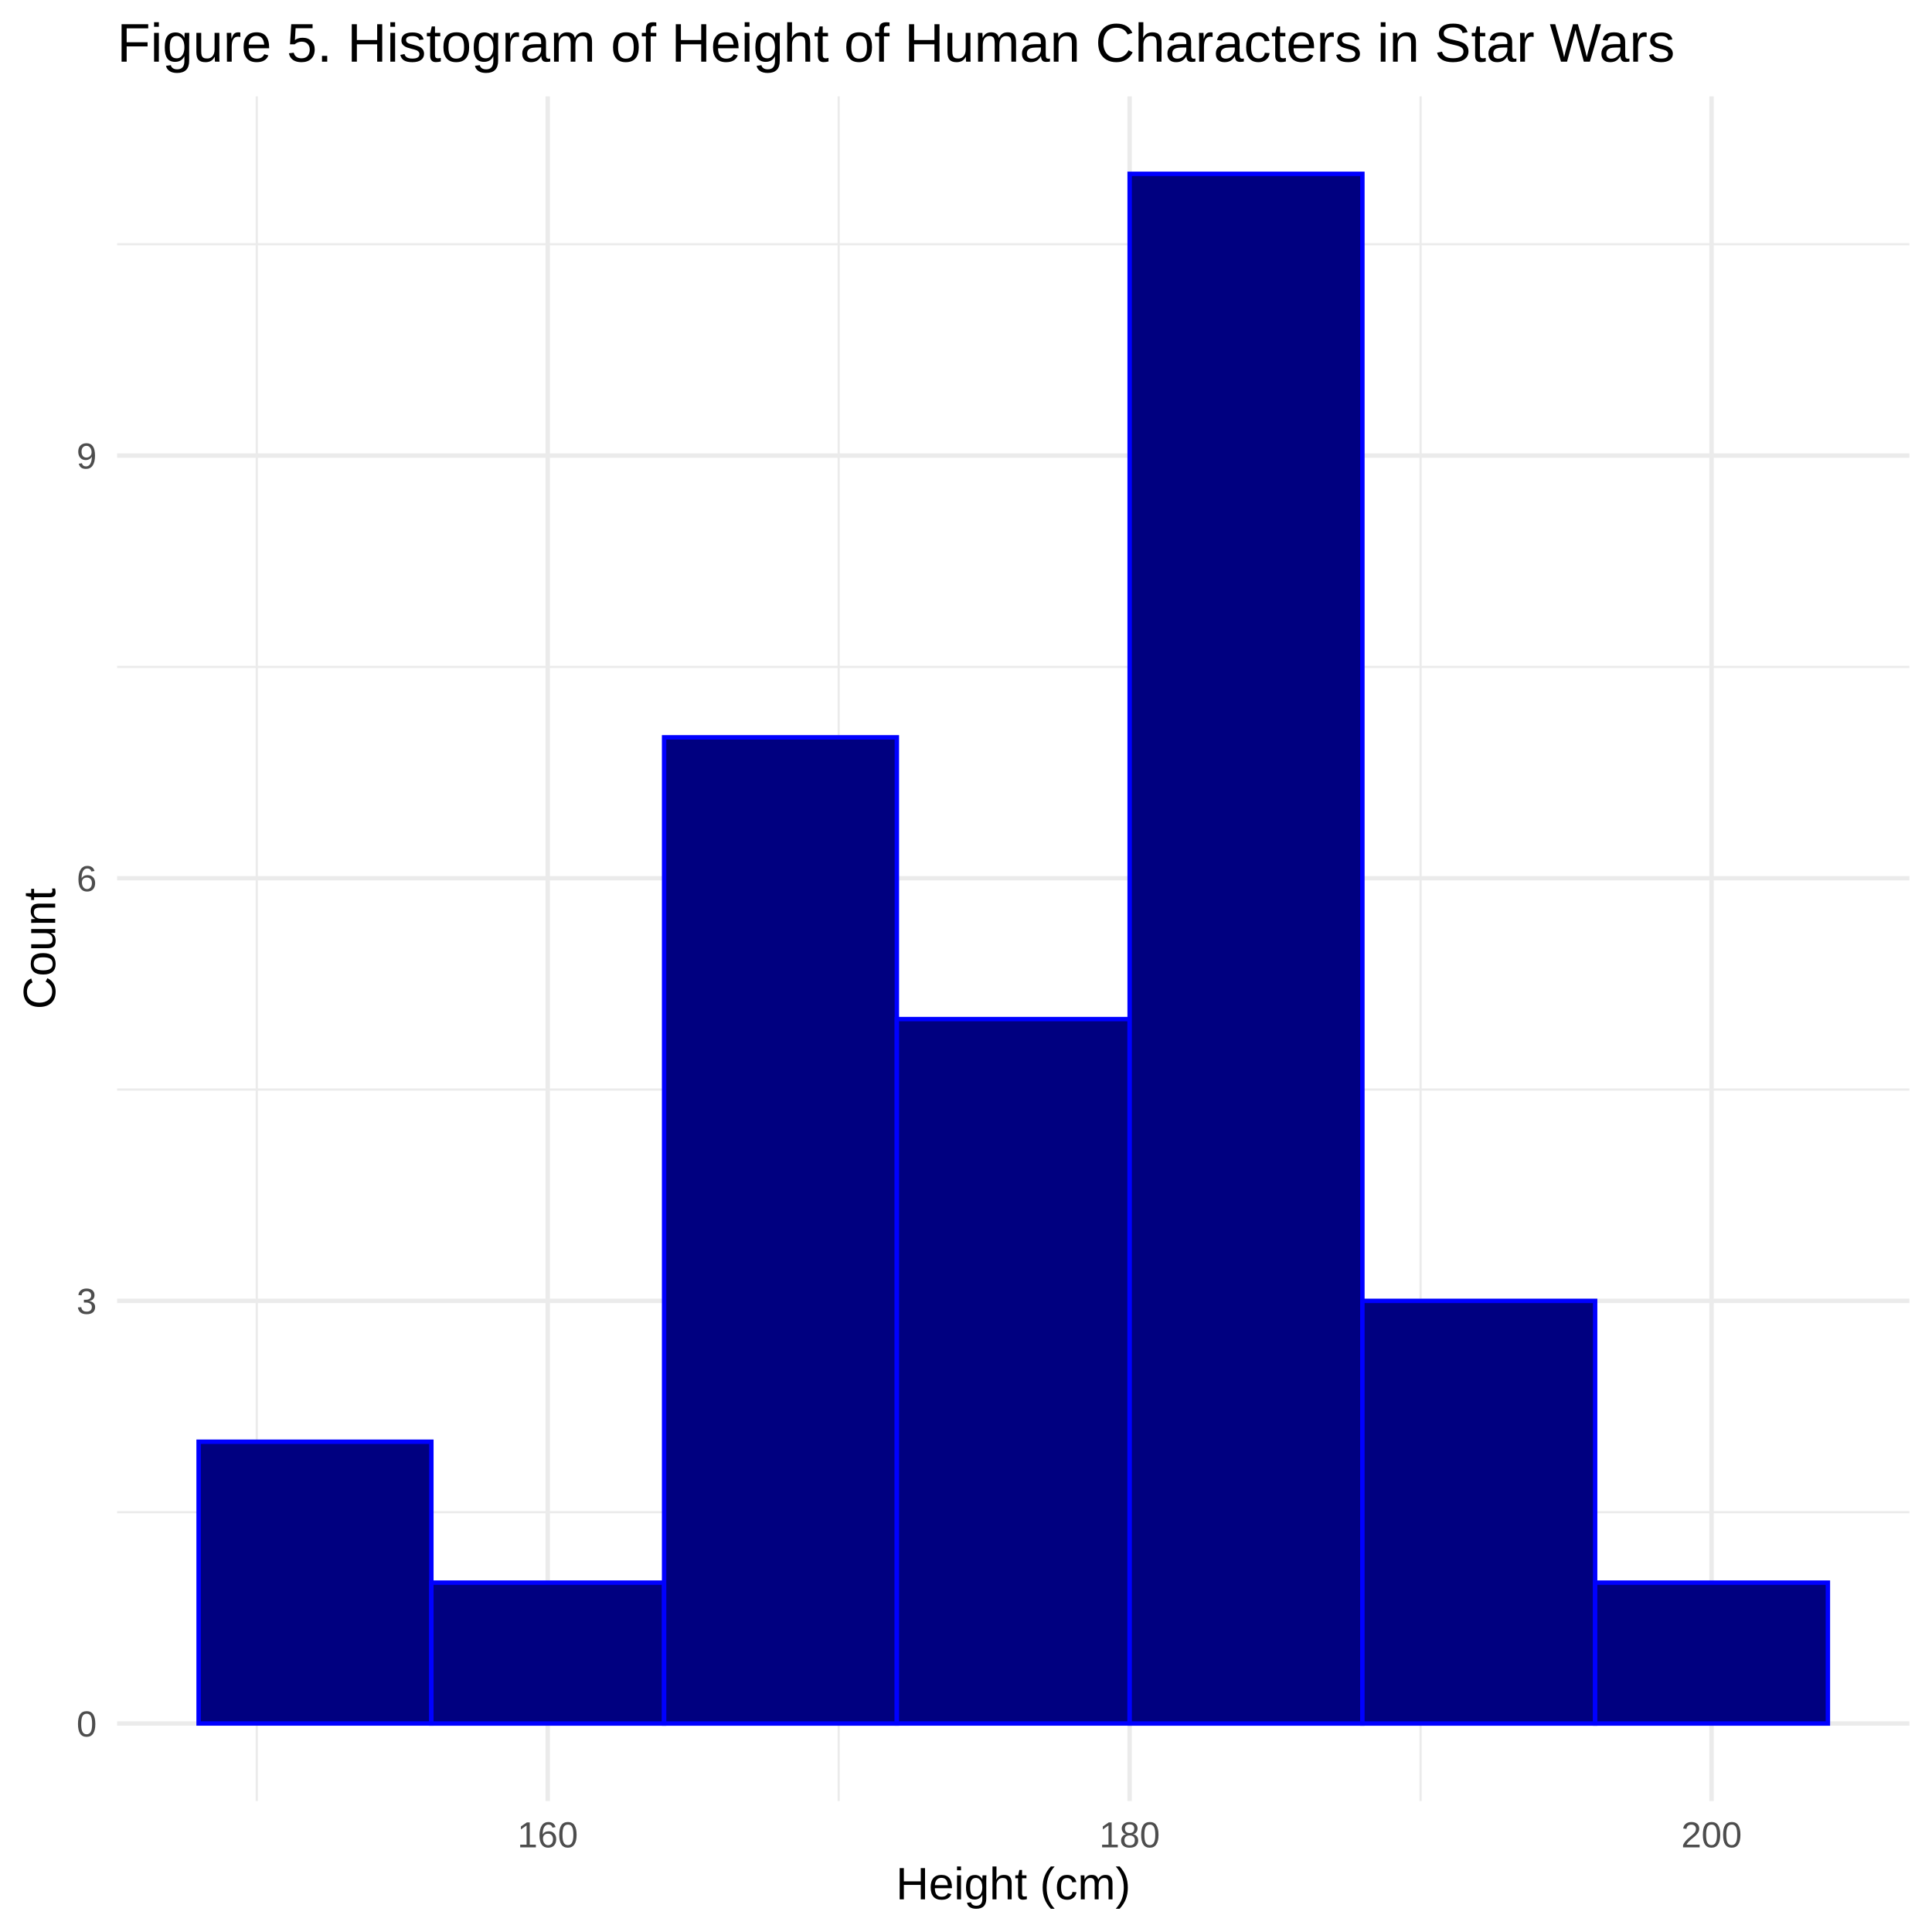
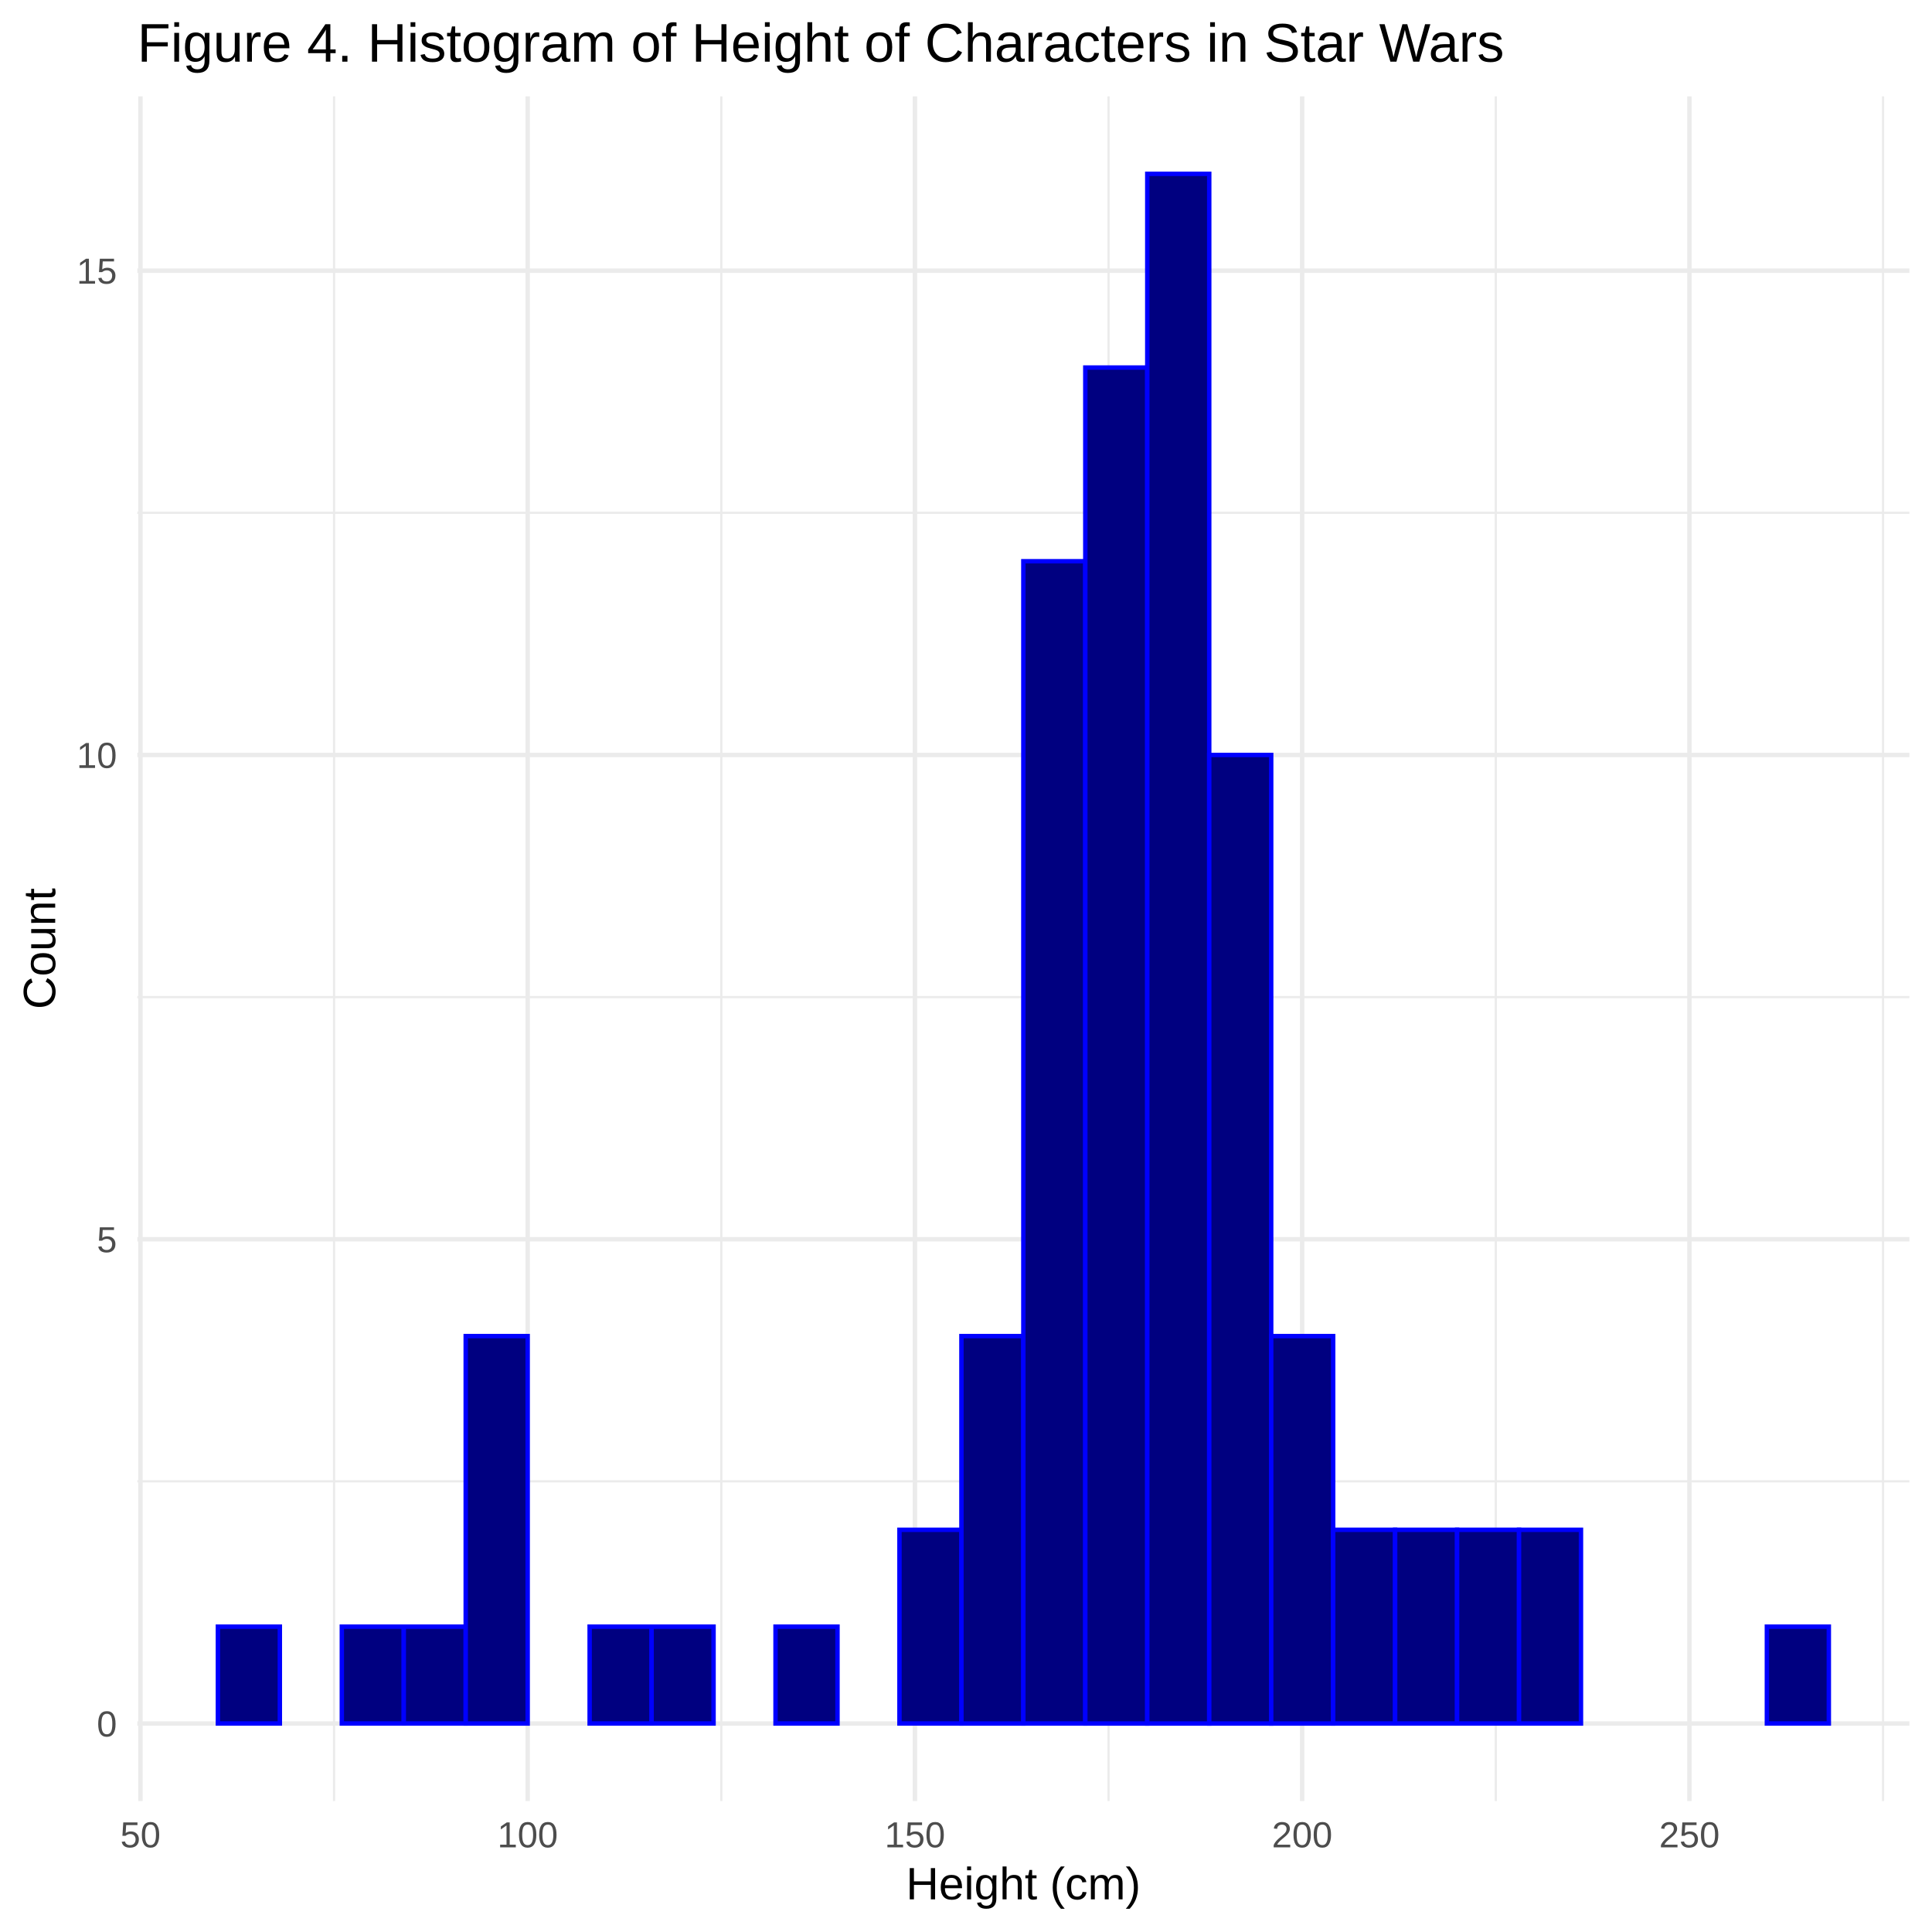
<svg xmlns="http://www.w3.org/2000/svg" class="svglite" width="468.00pt" height="468.00pt" viewBox="0 0 468.00 468.00">
  <defs>
    <style type="text/css">
    .svglite line, .svglite polyline, .svglite polygon, .svglite path, .svglite rect, .svglite circle {
      fill: none;
      stroke: #000000;
      stroke-linecap: round;
      stroke-linejoin: round;
      stroke-miterlimit: 10.00;
    }
    .svglite text {
      white-space: pre;
    }
  </style>
  </defs>
  <rect width="100%" height="100%" style="stroke: none; fill: #FFFFFF;" />
  <defs>
    <clipPath id="cpMC4wMHw0NjguMDB8MC4wMHw0NjguMDA=">
      <rect x="0.00" y="0.00" width="468.00" height="468.00" />
    </clipPath>
  </defs>
  <g clip-path="url(#cpMC4wMHw0NjguMDB8MC4wMHw0NjguMDA=)">
</g>
  <defs>
-     <clipPath id="cpMjguMzd8NDYyLjUyfDIzLjM0fDQzNi4yNw==">
-       <rect x="28.37" y="23.34" width="434.15" height="412.93" />
+     <clipPath id="cpMzMuMjd8NDYyLjUyfDIzLjM0fDQzNi4yNw==">
+       <rect x="33.27" y="23.34" width="429.25" height="412.93" />
    </clipPath>
  </defs>
-   <g clip-path="url(#cpMjguMzd8NDYyLjUyfDIzLjM0fDQzNi4yNw==)">
-     <polyline points="28.37,366.31 462.52,366.31 " style="stroke-width: 0.53; stroke: #EBEBEB; stroke-linecap: butt;" />
-     <polyline points="28.37,263.93 462.52,263.93 " style="stroke-width: 0.53; stroke: #EBEBEB; stroke-linecap: butt;" />
-     <polyline points="28.37,161.55 462.52,161.55 " style="stroke-width: 0.53; stroke: #EBEBEB; stroke-linecap: butt;" />
-     <polyline points="28.37,59.17 462.52,59.17 " style="stroke-width: 0.53; stroke: #EBEBEB; stroke-linecap: butt;" />
-     <polyline points="62.20,436.27 62.20,23.34 " style="stroke-width: 0.53; stroke: #EBEBEB; stroke-linecap: butt;" />
-     <polyline points="203.16,436.27 203.16,23.34 " style="stroke-width: 0.53; stroke: #EBEBEB; stroke-linecap: butt;" />
-     <polyline points="344.12,436.27 344.12,23.34 " style="stroke-width: 0.53; stroke: #EBEBEB; stroke-linecap: butt;" />
-     <polyline points="28.37,417.50 462.52,417.50 " style="stroke-width: 1.07; stroke: #EBEBEB; stroke-linecap: butt;" />
-     <polyline points="28.37,315.12 462.52,315.12 " style="stroke-width: 1.07; stroke: #EBEBEB; stroke-linecap: butt;" />
-     <polyline points="28.37,212.74 462.52,212.74 " style="stroke-width: 1.07; stroke: #EBEBEB; stroke-linecap: butt;" />
-     <polyline points="28.37,110.36 462.52,110.36 " style="stroke-width: 1.07; stroke: #EBEBEB; stroke-linecap: butt;" />
-     <polyline points="132.68,436.27 132.68,23.34 " style="stroke-width: 1.07; stroke: #EBEBEB; stroke-linecap: butt;" />
-     <polyline points="273.64,436.27 273.64,23.34 " style="stroke-width: 1.07; stroke: #EBEBEB; stroke-linecap: butt;" />
-     <polyline points="414.60,436.27 414.60,23.34 " style="stroke-width: 1.07; stroke: #EBEBEB; stroke-linecap: butt;" />
-     <rect x="48.11" y="349.24" width="56.38" height="68.25" style="stroke-width: 1.07; stroke: #0000FF; stroke-linecap: butt; stroke-linejoin: miter; fill: #000080;" />
-     <rect x="104.49" y="383.37" width="56.38" height="34.13" style="stroke-width: 1.07; stroke: #0000FF; stroke-linecap: butt; stroke-linejoin: miter; fill: #000080;" />
-     <rect x="160.87" y="178.61" width="56.38" height="238.89" style="stroke-width: 1.07; stroke: #0000FF; stroke-linecap: butt; stroke-linejoin: miter; fill: #000080;" />
-     <rect x="217.25" y="246.86" width="56.38" height="170.63" style="stroke-width: 1.07; stroke: #0000FF; stroke-linecap: butt; stroke-linejoin: miter; fill: #000080;" />
-     <rect x="273.64" y="42.11" width="56.38" height="375.39" style="stroke-width: 1.07; stroke: #0000FF; stroke-linecap: butt; stroke-linejoin: miter; fill: #000080;" />
-     <rect x="330.02" y="315.12" width="56.38" height="102.38" style="stroke-width: 1.07; stroke: #0000FF; stroke-linecap: butt; stroke-linejoin: miter; fill: #000080;" />
-     <rect x="386.40" y="383.37" width="56.38" height="34.13" style="stroke-width: 1.07; stroke: #0000FF; stroke-linecap: butt; stroke-linejoin: miter; fill: #000080;" />
+   <g clip-path="url(#cpMzMuMjd8NDYyLjUyfDIzLjM0fDQzNi4yNw==)">
+     <polyline points="33.27,358.84 462.52,358.84 " style="stroke-width: 0.53; stroke: #EBEBEB; stroke-linecap: butt;" />
+     <polyline points="33.27,241.53 462.52,241.53 " style="stroke-width: 0.53; stroke: #EBEBEB; stroke-linecap: butt;" />
+     <polyline points="33.27,124.22 462.52,124.22 " style="stroke-width: 0.53; stroke: #EBEBEB; stroke-linecap: butt;" />
+     <polyline points="80.92,436.27 80.92,23.34 " style="stroke-width: 0.53; stroke: #EBEBEB; stroke-linecap: butt;" />
+     <polyline points="174.73,436.27 174.73,23.34 " style="stroke-width: 0.53; stroke: #EBEBEB; stroke-linecap: butt;" />
+     <polyline points="268.53,436.27 268.53,23.34 " style="stroke-width: 0.53; stroke: #EBEBEB; stroke-linecap: butt;" />
+     <polyline points="362.34,436.27 362.34,23.34 " style="stroke-width: 0.53; stroke: #EBEBEB; stroke-linecap: butt;" />
+     <polyline points="456.14,436.27 456.14,23.34 " style="stroke-width: 0.53; stroke: #EBEBEB; stroke-linecap: butt;" />
+     <polyline points="33.27,417.50 462.52,417.50 " style="stroke-width: 1.07; stroke: #EBEBEB; stroke-linecap: butt;" />
+     <polyline points="33.27,300.19 462.52,300.19 " style="stroke-width: 1.07; stroke: #EBEBEB; stroke-linecap: butt;" />
+     <polyline points="33.27,182.88 462.52,182.88 " style="stroke-width: 1.07; stroke: #EBEBEB; stroke-linecap: butt;" />
+     <polyline points="33.27,65.57 462.52,65.57 " style="stroke-width: 1.07; stroke: #EBEBEB; stroke-linecap: butt;" />
+     <polyline points="34.02,436.27 34.02,23.34 " style="stroke-width: 1.07; stroke: #EBEBEB; stroke-linecap: butt;" />
+     <polyline points="127.82,436.27 127.82,23.34 " style="stroke-width: 1.07; stroke: #EBEBEB; stroke-linecap: butt;" />
+     <polyline points="221.63,436.27 221.63,23.34 " style="stroke-width: 1.07; stroke: #EBEBEB; stroke-linecap: butt;" />
+     <polyline points="315.43,436.27 315.43,23.34 " style="stroke-width: 1.07; stroke: #EBEBEB; stroke-linecap: butt;" />
+     <polyline points="409.24,436.27 409.24,23.34 " style="stroke-width: 1.07; stroke: #EBEBEB; stroke-linecap: butt;" />
+     <rect x="52.78" y="394.03" width="15.01" height="23.46" style="stroke-width: 1.07; stroke: #0000FF; stroke-linecap: butt; stroke-linejoin: miter; fill: #000080;" />
+     <rect x="67.79" y="417.50" width="15.01" height="0.00" style="stroke-width: 1.07; stroke: #0000FF; stroke-linecap: butt; stroke-linejoin: miter; fill: #000080;" />
+     <rect x="82.80" y="394.03" width="15.01" height="23.46" style="stroke-width: 1.07; stroke: #0000FF; stroke-linecap: butt; stroke-linejoin: miter; fill: #000080;" />
+     <rect x="97.81" y="394.03" width="15.01" height="23.46" style="stroke-width: 1.07; stroke: #0000FF; stroke-linecap: butt; stroke-linejoin: miter; fill: #000080;" />
+     <rect x="112.81" y="323.65" width="15.01" height="93.85" style="stroke-width: 1.07; stroke: #0000FF; stroke-linecap: butt; stroke-linejoin: miter; fill: #000080;" />
+     <rect x="127.82" y="417.50" width="15.01" height="0.00" style="stroke-width: 1.07; stroke: #0000FF; stroke-linecap: butt; stroke-linejoin: miter; fill: #000080;" />
+     <rect x="142.83" y="394.03" width="15.01" height="23.46" style="stroke-width: 1.07; stroke: #0000FF; stroke-linecap: butt; stroke-linejoin: miter; fill: #000080;" />
+     <rect x="157.84" y="394.03" width="15.01" height="23.46" style="stroke-width: 1.07; stroke: #0000FF; stroke-linecap: butt; stroke-linejoin: miter; fill: #000080;" />
+     <rect x="172.85" y="417.50" width="15.01" height="0.00" style="stroke-width: 1.07; stroke: #0000FF; stroke-linecap: butt; stroke-linejoin: miter; fill: #000080;" />
+     <rect x="187.86" y="394.03" width="15.01" height="23.46" style="stroke-width: 1.07; stroke: #0000FF; stroke-linecap: butt; stroke-linejoin: miter; fill: #000080;" />
+     <rect x="202.87" y="417.50" width="15.01" height="0.00" style="stroke-width: 1.07; stroke: #0000FF; stroke-linecap: butt; stroke-linejoin: miter; fill: #000080;" />
+     <rect x="217.88" y="370.57" width="15.01" height="46.92" style="stroke-width: 1.07; stroke: #0000FF; stroke-linecap: butt; stroke-linejoin: miter; fill: #000080;" />
+     <rect x="232.89" y="323.65" width="15.01" height="93.85" style="stroke-width: 1.07; stroke: #0000FF; stroke-linecap: butt; stroke-linejoin: miter; fill: #000080;" />
+     <rect x="247.89" y="135.95" width="15.01" height="281.54" style="stroke-width: 1.07; stroke: #0000FF; stroke-linecap: butt; stroke-linejoin: miter; fill: #000080;" />
+     <rect x="262.90" y="89.03" width="15.01" height="328.47" style="stroke-width: 1.07; stroke: #0000FF; stroke-linecap: butt; stroke-linejoin: miter; fill: #000080;" />
+     <rect x="277.91" y="42.11" width="15.01" height="375.39" style="stroke-width: 1.07; stroke: #0000FF; stroke-linecap: butt; stroke-linejoin: miter; fill: #000080;" />
+     <rect x="292.92" y="182.88" width="15.01" height="234.62" style="stroke-width: 1.07; stroke: #0000FF; stroke-linecap: butt; stroke-linejoin: miter; fill: #000080;" />
+     <rect x="307.93" y="323.65" width="15.01" height="93.85" style="stroke-width: 1.07; stroke: #0000FF; stroke-linecap: butt; stroke-linejoin: miter; fill: #000080;" />
+     <rect x="322.94" y="370.57" width="15.01" height="46.92" style="stroke-width: 1.07; stroke: #0000FF; stroke-linecap: butt; stroke-linejoin: miter; fill: #000080;" />
+     <rect x="337.95" y="370.57" width="15.01" height="46.92" style="stroke-width: 1.07; stroke: #0000FF; stroke-linecap: butt; stroke-linejoin: miter; fill: #000080;" />
+     <rect x="352.96" y="370.57" width="15.01" height="46.92" style="stroke-width: 1.07; stroke: #0000FF; stroke-linecap: butt; stroke-linejoin: miter; fill: #000080;" />
+     <rect x="367.96" y="370.57" width="15.01" height="46.92" style="stroke-width: 1.07; stroke: #0000FF; stroke-linecap: butt; stroke-linejoin: miter; fill: #000080;" />
+     <rect x="382.97" y="417.50" width="15.01" height="0.00" style="stroke-width: 1.07; stroke: #0000FF; stroke-linecap: butt; stroke-linejoin: miter; fill: #000080;" />
+     <rect x="397.98" y="417.50" width="15.01" height="0.00" style="stroke-width: 1.07; stroke: #0000FF; stroke-linecap: butt; stroke-linejoin: miter; fill: #000080;" />
+     <rect x="412.99" y="417.50" width="15.01" height="0.00" style="stroke-width: 1.07; stroke: #0000FF; stroke-linecap: butt; stroke-linejoin: miter; fill: #000080;" />
+     <rect x="428.00" y="394.03" width="15.01" height="23.46" style="stroke-width: 1.07; stroke: #0000FF; stroke-linecap: butt; stroke-linejoin: miter; fill: #000080;" />
  </g>
  <g clip-path="url(#cpMC4wMHw0NjguMDB8MC4wMHw0NjguMDA=)">
-     <text x="23.44" y="420.65" text-anchor="end" style="font-size: 8.80px;fill: #4D4D4D; font-family: &quot;Arial&quot;;" textLength="4.90px" lengthAdjust="spacingAndGlyphs">0</text>
-     <text x="23.44" y="318.27" text-anchor="end" style="font-size: 8.80px;fill: #4D4D4D; font-family: &quot;Arial&quot;;" textLength="4.90px" lengthAdjust="spacingAndGlyphs">3</text>
-     <text x="23.44" y="215.89" text-anchor="end" style="font-size: 8.80px;fill: #4D4D4D; font-family: &quot;Arial&quot;;" textLength="4.90px" lengthAdjust="spacingAndGlyphs">6</text>
-     <text x="23.44" y="113.51" text-anchor="end" style="font-size: 8.80px;fill: #4D4D4D; font-family: &quot;Arial&quot;;" textLength="4.90px" lengthAdjust="spacingAndGlyphs">9</text>
-     <text x="132.68" y="447.50" text-anchor="middle" style="font-size: 8.80px;fill: #4D4D4D; font-family: &quot;Arial&quot;;" textLength="14.69px" lengthAdjust="spacingAndGlyphs">160</text>
-     <text x="273.64" y="447.50" text-anchor="middle" style="font-size: 8.80px;fill: #4D4D4D; font-family: &quot;Arial&quot;;" textLength="14.69px" lengthAdjust="spacingAndGlyphs">180</text>
-     <text x="414.60" y="447.50" text-anchor="middle" style="font-size: 8.80px;fill: #4D4D4D; font-family: &quot;Arial&quot;;" textLength="14.69px" lengthAdjust="spacingAndGlyphs">200</text>
-     <text x="245.45" y="460.09" text-anchor="middle" style="font-size: 11.00px; font-family: &quot;Arial&quot;;" textLength="56.84px" lengthAdjust="spacingAndGlyphs">Height (cm)</text>
+     <text x="28.34" y="420.65" text-anchor="end" style="font-size: 8.80px;fill: #4D4D4D; font-family: &quot;Arial&quot;;" textLength="4.90px" lengthAdjust="spacingAndGlyphs">0</text>
+     <text x="28.34" y="303.34" text-anchor="end" style="font-size: 8.80px;fill: #4D4D4D; font-family: &quot;Arial&quot;;" textLength="4.90px" lengthAdjust="spacingAndGlyphs">5</text>
+     <text x="28.34" y="186.03" text-anchor="end" style="font-size: 8.80px;fill: #4D4D4D; font-family: &quot;Arial&quot;;" textLength="9.79px" lengthAdjust="spacingAndGlyphs">10</text>
+     <text x="28.34" y="68.72" text-anchor="end" style="font-size: 8.80px;fill: #4D4D4D; font-family: &quot;Arial&quot;;" textLength="9.79px" lengthAdjust="spacingAndGlyphs">15</text>
+     <text x="34.02" y="447.50" text-anchor="middle" style="font-size: 8.80px;fill: #4D4D4D; font-family: &quot;Arial&quot;;" textLength="9.79px" lengthAdjust="spacingAndGlyphs">50</text>
+     <text x="127.82" y="447.50" text-anchor="middle" style="font-size: 8.80px;fill: #4D4D4D; font-family: &quot;Arial&quot;;" textLength="14.69px" lengthAdjust="spacingAndGlyphs">100</text>
+     <text x="221.63" y="447.50" text-anchor="middle" style="font-size: 8.80px;fill: #4D4D4D; font-family: &quot;Arial&quot;;" textLength="14.69px" lengthAdjust="spacingAndGlyphs">150</text>
+     <text x="315.43" y="447.50" text-anchor="middle" style="font-size: 8.80px;fill: #4D4D4D; font-family: &quot;Arial&quot;;" textLength="14.69px" lengthAdjust="spacingAndGlyphs">200</text>
+     <text x="409.24" y="447.50" text-anchor="middle" style="font-size: 8.80px;fill: #4D4D4D; font-family: &quot;Arial&quot;;" textLength="14.69px" lengthAdjust="spacingAndGlyphs">250</text>
+     <text x="247.89" y="460.09" text-anchor="middle" style="font-size: 11.00px; font-family: &quot;Arial&quot;;" textLength="56.84px" lengthAdjust="spacingAndGlyphs">Height (cm)</text>
    <text transform="translate(13.37,229.80) rotate(-90)" text-anchor="middle" style="font-size: 11.00px; font-family: &quot;Arial&quot;;" textLength="29.35px" lengthAdjust="spacingAndGlyphs">Count</text>
-     <text x="28.37" y="14.94" style="font-size: 13.20px; font-family: &quot;Arial&quot;;" textLength="377.55px" lengthAdjust="spacingAndGlyphs">Figure 5. Histogram of Height of Human Characters in Star Wars</text>
+     <text x="33.27" y="14.94" style="font-size: 13.20px; font-family: &quot;Arial&quot;;" textLength="331.36px" lengthAdjust="spacingAndGlyphs">Figure 4. Histogram of Height of Characters in Star Wars</text>
  </g>
</svg>
